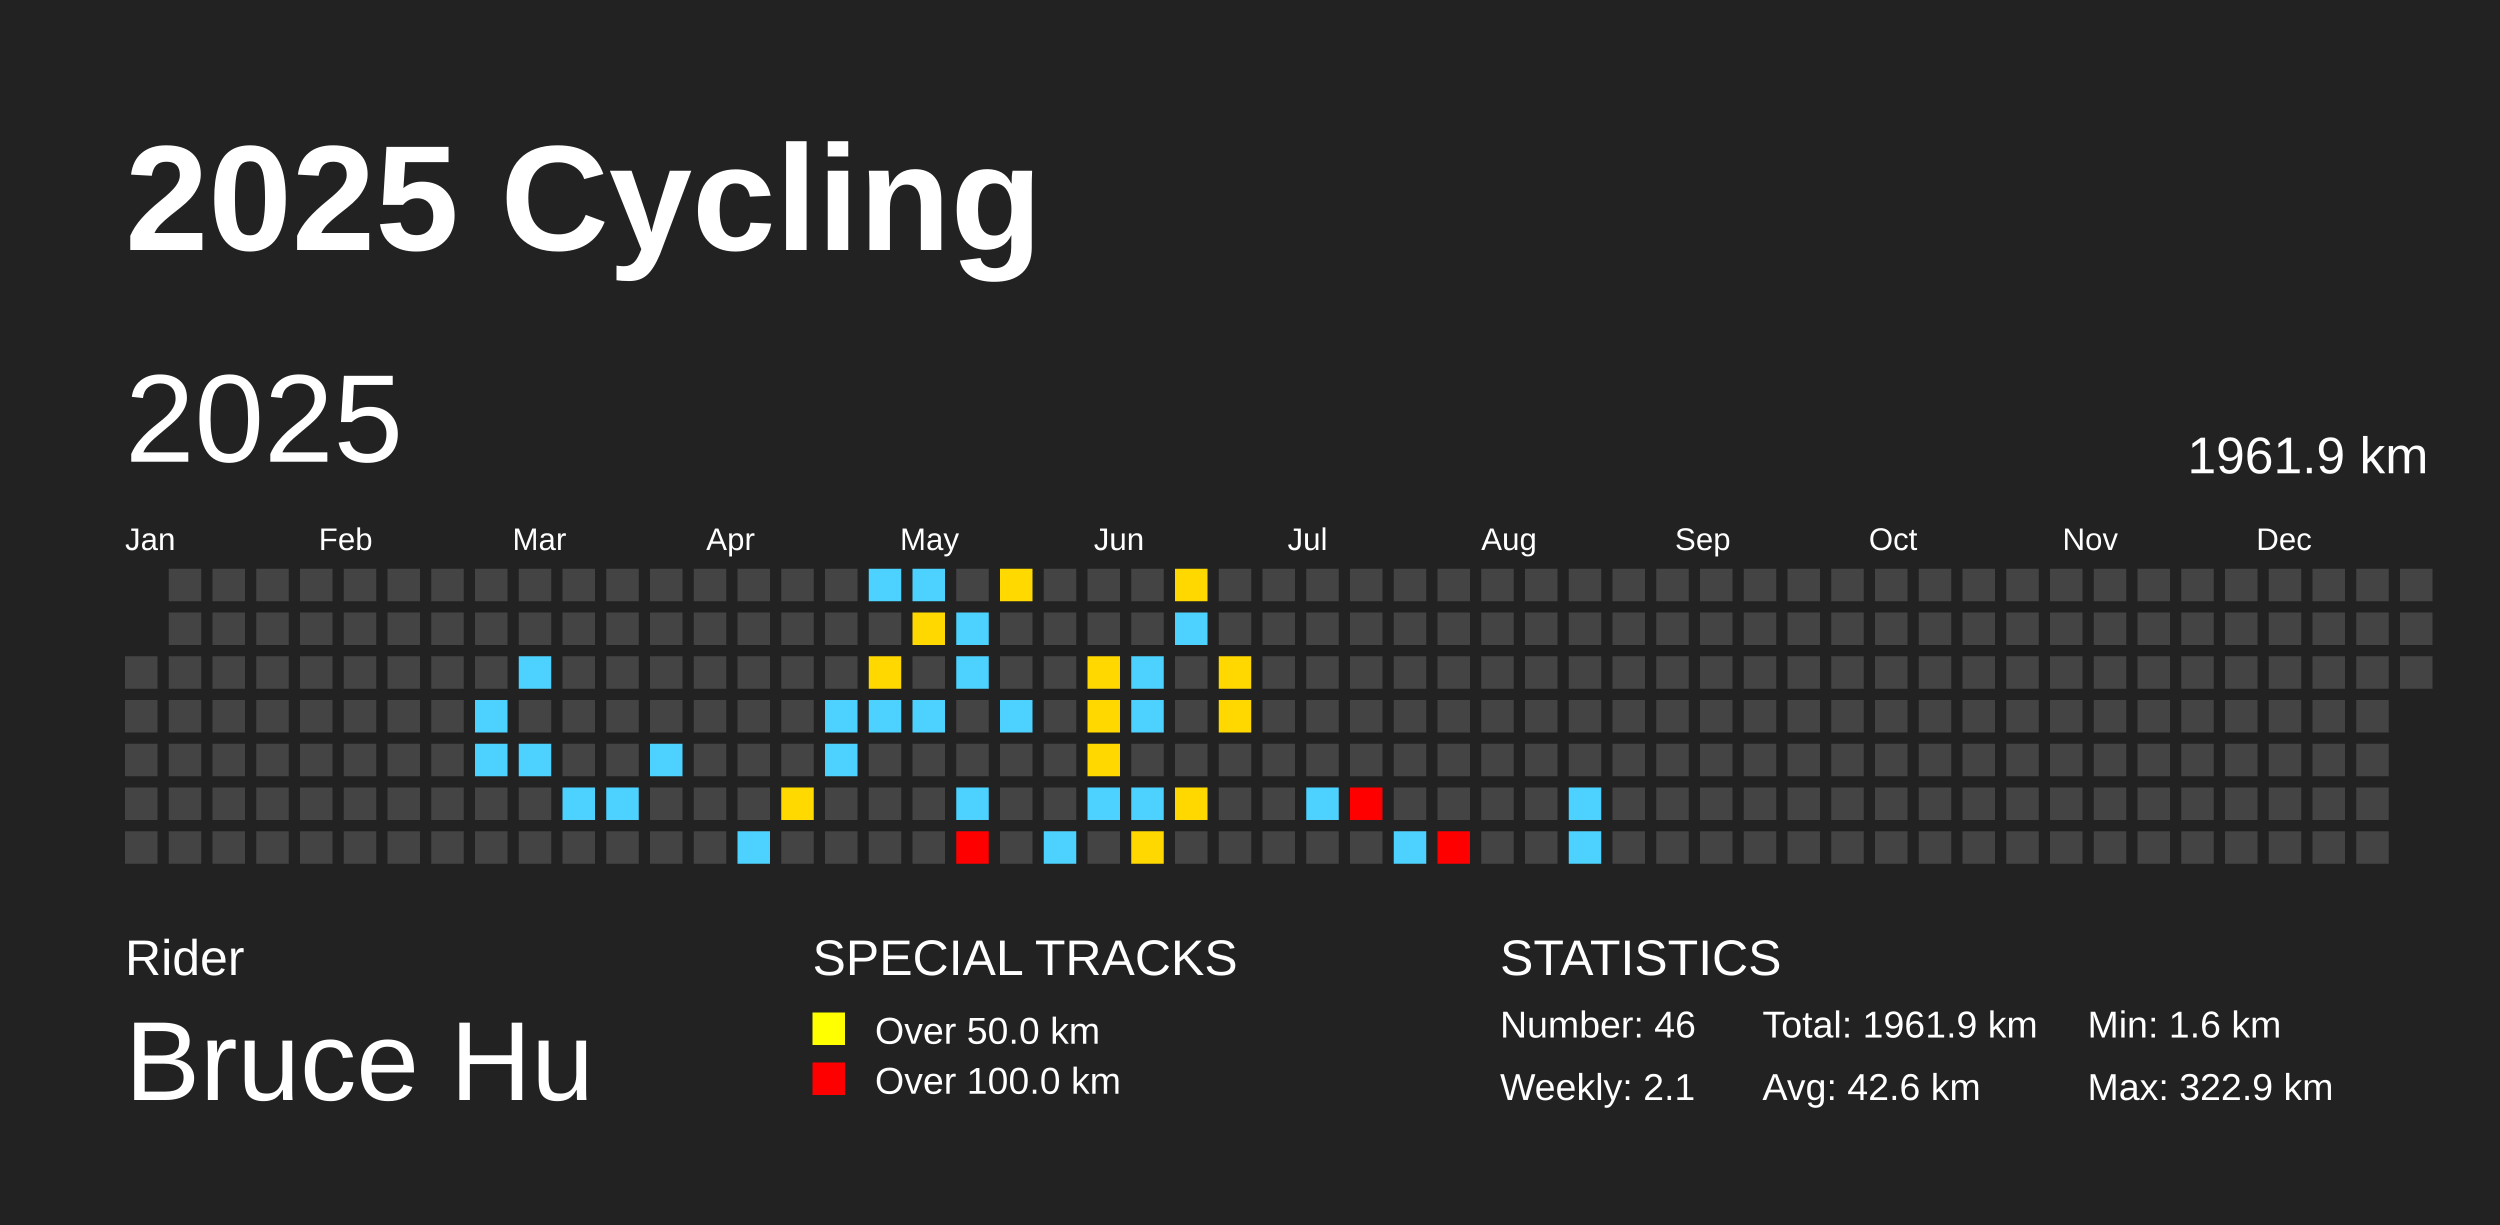
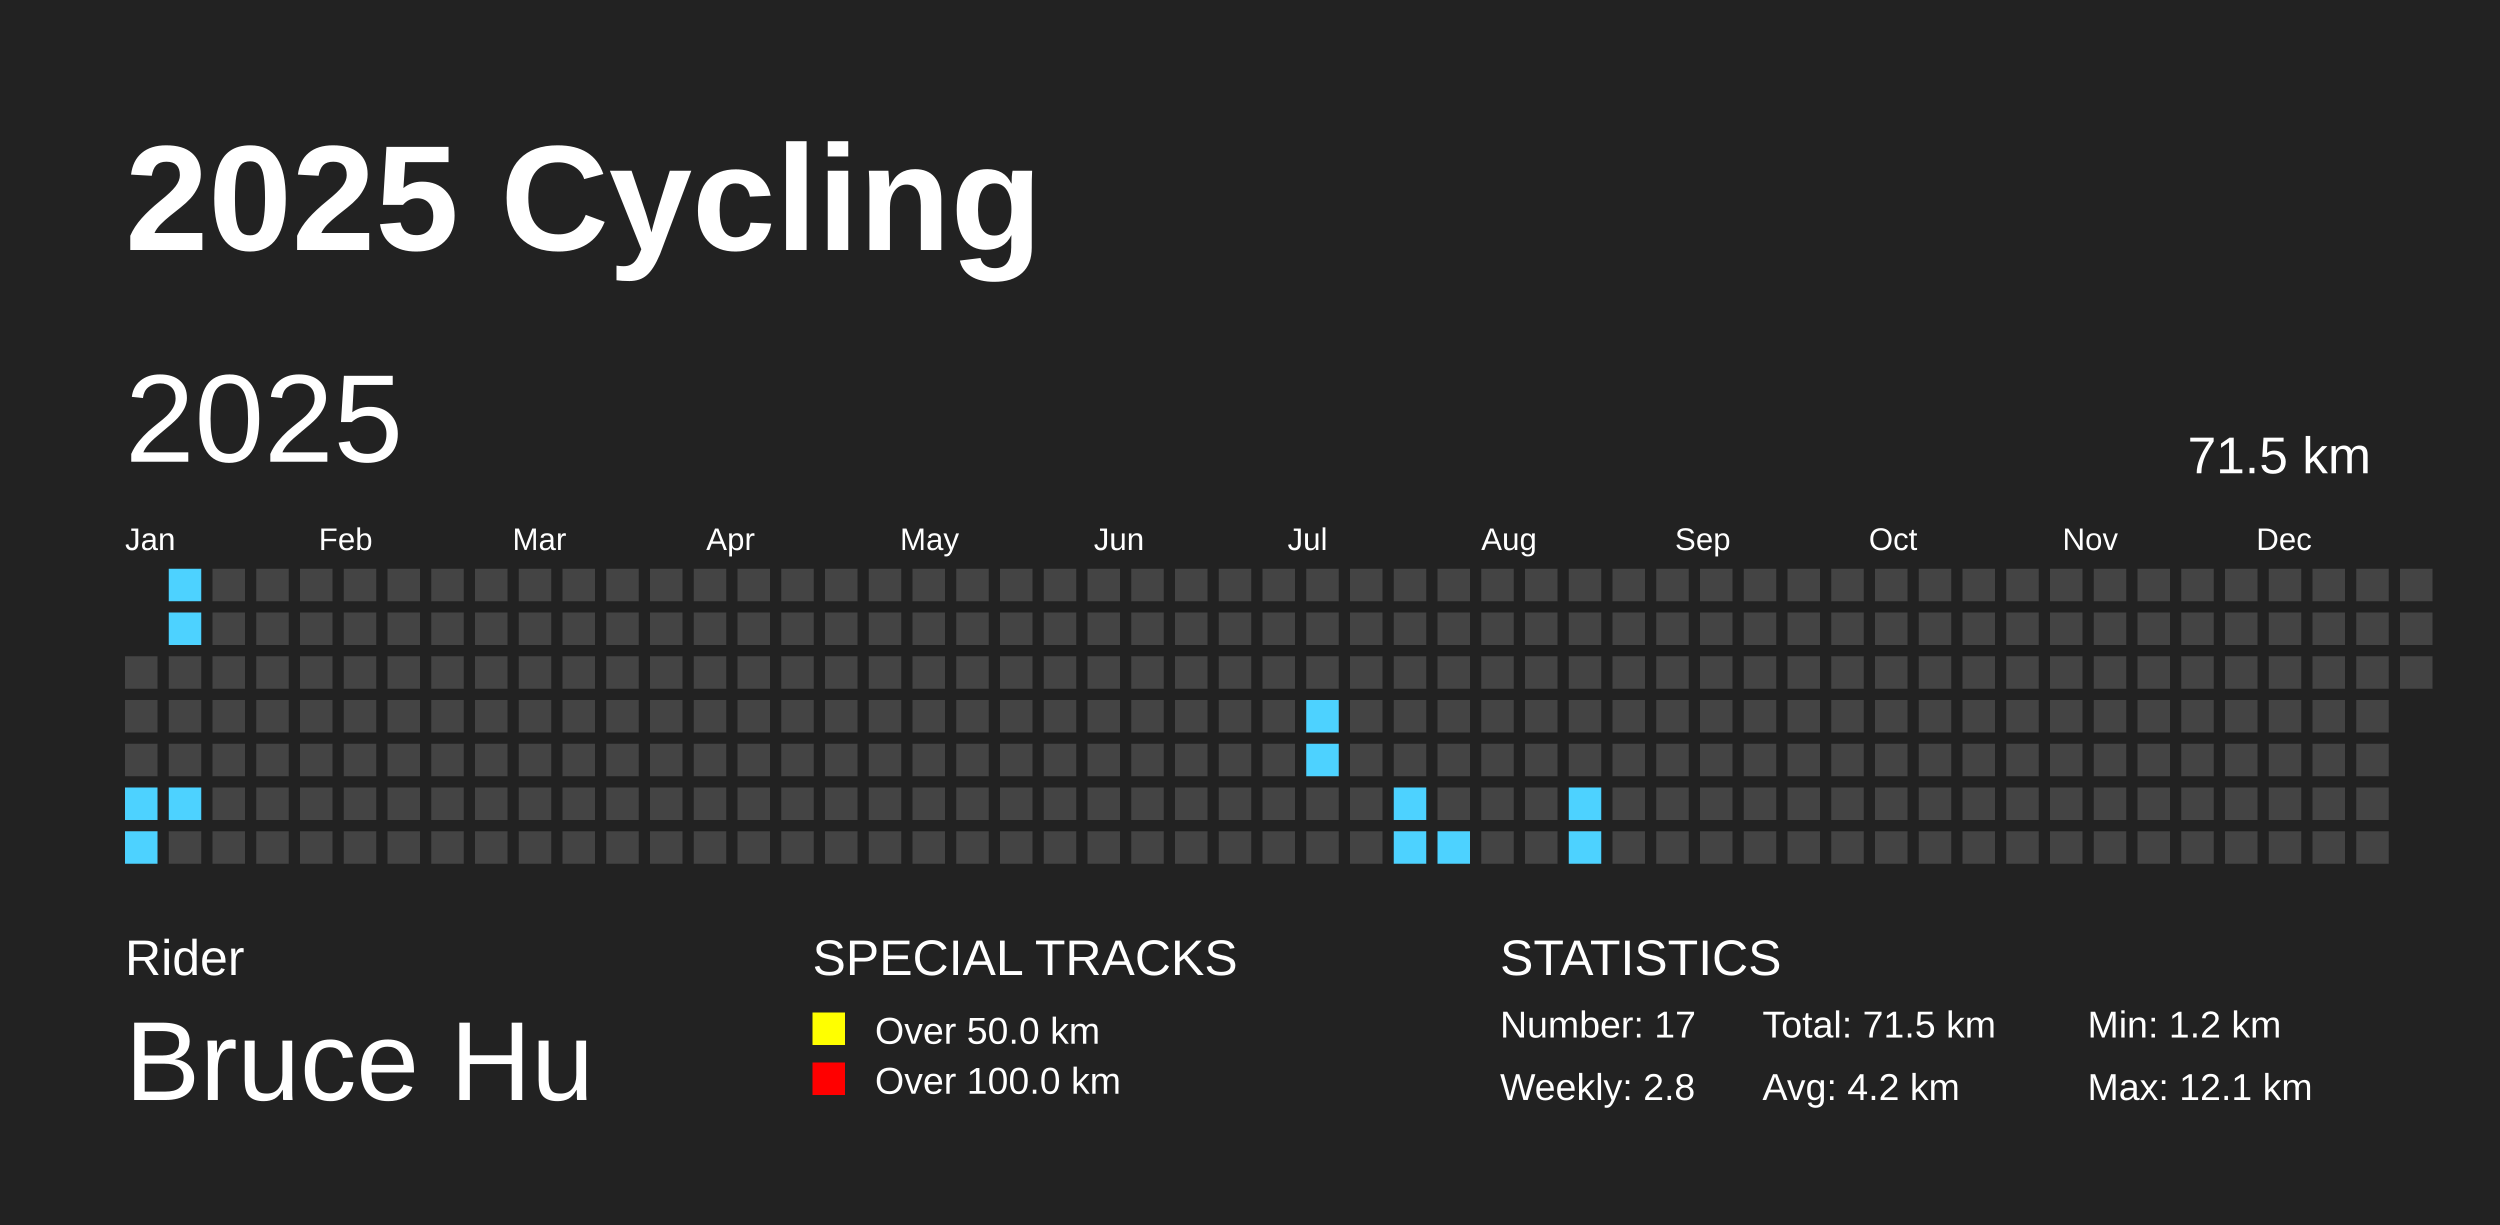
<svg xmlns="http://www.w3.org/2000/svg" baseProfile="full" height="98mm" version="1.1" viewBox="0,0,200,98" width="200mm">
  <defs />
  <rect fill="#222222" height="98" width="200" x="0" y="0" />
  <text fill="#FFFFFF" style="font-size:12px; font-family:Arial; font-weight:bold;" x="10" y="20">2025 Cycling</text>
  <text fill="#FFFFFF" style="font-size:4px; font-family:Arial" x="10" y="78">Rider</text>
  <text fill="#FFFFFF" style="font-size:9px; font-family:Arial" x="10" y="88">Bruce Hu</text>
  <text fill="#FFFFFF" style="font-size:4px; font-family:Arial" x="65" y="78">SPECIAL TRACKS</text>
  <rect fill="yellow" height="2.6" width="2.6" x="65" y="81" />
  <text fill="#FFFFFF" style="font-size:3px; font-family:Arial" x="70" y="83.5">Over 50.0 km</text>
  <rect fill="red" height="2.6" width="2.6" x="65" y="85" />
  <text fill="#FFFFFF" style="font-size:3px; font-family:Arial" x="70" y="87.5">Over 100.0 km</text>
  <text fill="#FFFFFF" style="font-size:4px; font-family:Arial" x="120" y="78">STATISTICS</text>
-   <text fill="#FFFFFF" style="font-size:3px; font-family:Arial" x="120" y="83">Number: 46</text>
-   <text fill="#FFFFFF" style="font-size:3px; font-family:Arial" x="120" y="88">Weekly: 2.1</text>
-   <text fill="#FFFFFF" style="font-size:3px; font-family:Arial" x="141" y="83">Total: 1961.9 km</text>
-   <text fill="#FFFFFF" style="font-size:3px; font-family:Arial" x="141" y="88">Avg: 42.6 km</text>
-   <text fill="#FFFFFF" style="font-size:3px; font-family:Arial" x="167" y="83">Min: 1.6 km</text>
-   <text fill="#FFFFFF" style="font-size:3px; font-family:Arial" x="167" y="88">Max: 322.9 km</text>
+   <text fill="#FFFFFF" style="font-size:3px; font-family:Arial" x="120" y="83">Number: 17</text>
+   <text fill="#FFFFFF" style="font-size:3px; font-family:Arial" x="120" y="88">Weekly: 2.8</text>
+   <text fill="#FFFFFF" style="font-size:3px; font-family:Arial" x="141" y="83">Total: 71.5 km</text>
+   <text fill="#FFFFFF" style="font-size:3px; font-family:Arial" x="141" y="88">Avg: 4.2 km</text>
+   <text fill="#FFFFFF" style="font-size:3px; font-family:Arial" x="167" y="83">Min: 1.2 km</text>
+   <text fill="#FFFFFF" style="font-size:3px; font-family:Arial" x="167" y="88">Max: 12.1 km</text>
  <text dominant-baseline="hanging" fill="#FFFFFF" style="font-size:10.0px; font-family:Arial;" x="10" y="30">2025</text>
-   <text dominant-baseline="hanging" fill="#FFFFFF" style="font-size:4.125px; font-family:Arial;" x="175" y="35">1961.9 km</text>
+   <text dominant-baseline="hanging" fill="#FFFFFF" style="font-size:4.125px; font-family:Arial;" x="175" y="35">71.5 km</text>
  <text fill="#FFFFFF" style="font-size:2.5px; font-family:Arial" x="10.0" y="44">Jan</text>
  <text fill="#FFFFFF" style="font-size:2.5px; font-family:Arial" x="25.5" y="44">Feb</text>
  <text fill="#FFFFFF" style="font-size:2.5px; font-family:Arial" x="41.0" y="44">Mar</text>
  <text fill="#FFFFFF" style="font-size:2.5px; font-family:Arial" x="56.5" y="44">Apr</text>
  <text fill="#FFFFFF" style="font-size:2.5px; font-family:Arial" x="72.0" y="44">May</text>
  <text fill="#FFFFFF" style="font-size:2.5px; font-family:Arial" x="87.5" y="44">Jun</text>
  <text fill="#FFFFFF" style="font-size:2.5px; font-family:Arial" x="103.0" y="44">Jul</text>
  <text fill="#FFFFFF" style="font-size:2.5px; font-family:Arial" x="118.5" y="44">Aug</text>
  <text fill="#FFFFFF" style="font-size:2.5px; font-family:Arial" x="134.0" y="44">Sep</text>
  <text fill="#FFFFFF" style="font-size:2.5px; font-family:Arial" x="149.5" y="44">Oct</text>
  <text fill="#FFFFFF" style="font-size:2.5px; font-family:Arial" x="165.0" y="44">Nov</text>
  <text fill="#FFFFFF" style="font-size:2.5px; font-family:Arial" x="180.5" y="44">Dec</text>
  <rect fill="#444444" height="2.6" width="2.6" x="10.0" y="52.5" />
  <rect fill="#444444" height="2.6" width="2.6" x="10.0" y="56.0" />
  <rect fill="#444444" height="2.6" width="2.6" x="10.0" y="59.5" />
-   <rect fill="#444444" height="2.6" width="2.6" x="10.0" y="63.0" />
-   <rect fill="#444444" height="2.6" width="2.6" x="10.0" y="66.5" />
-   <rect fill="#444444" height="2.6" width="2.6" x="13.5" y="45.5" />
-   <rect fill="#444444" height="2.6" width="2.6" x="13.5" y="49.0" />
+   <rect fill="#4DD2FF" height="2.6" width="2.6" x="10.0" y="63.0" />
+   <rect fill="#4DD2FF" height="2.6" width="2.6" x="10.0" y="66.5" />
+   <rect fill="#4DD2FF" height="2.6" width="2.6" x="13.5" y="45.5" />
+   <rect fill="#4DD2FF" height="2.6" width="2.6" x="13.5" y="49.0" />
  <rect fill="#444444" height="2.6" width="2.6" x="13.5" y="52.5" />
  <rect fill="#444444" height="2.6" width="2.6" x="13.5" y="56.0" />
  <rect fill="#444444" height="2.6" width="2.6" x="13.5" y="59.5" />
-   <rect fill="#444444" height="2.6" width="2.6" x="13.5" y="63.0" />
+   <rect fill="#4DD2FF" height="2.6" width="2.6" x="13.5" y="63.0" />
  <rect fill="#444444" height="2.6" width="2.6" x="13.5" y="66.5" />
  <rect fill="#444444" height="2.6" width="2.6" x="17.0" y="45.5" />
  <rect fill="#444444" height="2.6" width="2.6" x="17.0" y="49.0" />
  <rect fill="#444444" height="2.6" width="2.6" x="17.0" y="52.5" />
  <rect fill="#444444" height="2.6" width="2.6" x="17.0" y="56.0" />
  <rect fill="#444444" height="2.6" width="2.6" x="17.0" y="59.5" />
  <rect fill="#444444" height="2.6" width="2.6" x="17.0" y="63.0" />
  <rect fill="#444444" height="2.6" width="2.6" x="17.0" y="66.5" />
  <rect fill="#444444" height="2.6" width="2.6" x="20.5" y="45.5" />
  <rect fill="#444444" height="2.6" width="2.6" x="20.5" y="49.0" />
  <rect fill="#444444" height="2.6" width="2.6" x="20.5" y="52.5" />
  <rect fill="#444444" height="2.6" width="2.6" x="20.5" y="56.0" />
  <rect fill="#444444" height="2.6" width="2.6" x="20.5" y="59.5" />
  <rect fill="#444444" height="2.6" width="2.6" x="20.5" y="63.0" />
  <rect fill="#444444" height="2.6" width="2.6" x="20.5" y="66.5" />
  <rect fill="#444444" height="2.6" width="2.6" x="24.0" y="45.5" />
  <rect fill="#444444" height="2.6" width="2.6" x="24.0" y="49.0" />
  <rect fill="#444444" height="2.6" width="2.6" x="24.0" y="52.5" />
  <rect fill="#444444" height="2.6" width="2.6" x="24.0" y="56.0" />
  <rect fill="#444444" height="2.6" width="2.6" x="24.0" y="59.5" />
  <rect fill="#444444" height="2.6" width="2.6" x="24.0" y="63.0" />
  <rect fill="#444444" height="2.6" width="2.6" x="24.0" y="66.5" />
  <rect fill="#444444" height="2.6" width="2.6" x="27.5" y="45.5" />
  <rect fill="#444444" height="2.6" width="2.6" x="27.5" y="49.0" />
  <rect fill="#444444" height="2.6" width="2.6" x="27.5" y="52.5" />
  <rect fill="#444444" height="2.6" width="2.6" x="27.5" y="56.0" />
  <rect fill="#444444" height="2.6" width="2.6" x="27.5" y="59.5" />
  <rect fill="#444444" height="2.6" width="2.6" x="27.5" y="63.0" />
  <rect fill="#444444" height="2.6" width="2.6" x="27.5" y="66.5" />
  <rect fill="#444444" height="2.6" width="2.6" x="31.0" y="45.5" />
  <rect fill="#444444" height="2.6" width="2.6" x="31.0" y="49.0" />
  <rect fill="#444444" height="2.6" width="2.6" x="31.0" y="52.5" />
  <rect fill="#444444" height="2.6" width="2.6" x="31.0" y="56.0" />
  <rect fill="#444444" height="2.6" width="2.6" x="31.0" y="59.5" />
  <rect fill="#444444" height="2.6" width="2.6" x="31.0" y="63.0" />
  <rect fill="#444444" height="2.6" width="2.6" x="31.0" y="66.5" />
  <rect fill="#444444" height="2.6" width="2.6" x="34.5" y="45.5" />
  <rect fill="#444444" height="2.6" width="2.6" x="34.5" y="49.0" />
  <rect fill="#444444" height="2.6" width="2.6" x="34.5" y="52.5" />
  <rect fill="#444444" height="2.6" width="2.6" x="34.5" y="56.0" />
  <rect fill="#444444" height="2.6" width="2.6" x="34.5" y="59.5" />
  <rect fill="#444444" height="2.6" width="2.6" x="34.5" y="63.0" />
  <rect fill="#444444" height="2.6" width="2.6" x="34.5" y="66.5" />
  <rect fill="#444444" height="2.6" width="2.6" x="38.0" y="45.5" />
  <rect fill="#444444" height="2.6" width="2.6" x="38.0" y="49.0" />
  <rect fill="#444444" height="2.6" width="2.6" x="38.0" y="52.5" />
-   <rect fill="#4dd2ff" height="2.6" width="2.6" x="38.0" y="56.0" />
-   <rect fill="#4dd2ff" height="2.6" width="2.6" x="38.0" y="59.5" />
+   <rect fill="#444444" height="2.6" width="2.6" x="38.0" y="56.0" />
+   <rect fill="#444444" height="2.6" width="2.6" x="38.0" y="59.5" />
  <rect fill="#444444" height="2.6" width="2.6" x="38.0" y="63.0" />
  <rect fill="#444444" height="2.6" width="2.6" x="38.0" y="66.5" />
  <rect fill="#444444" height="2.6" width="2.6" x="41.5" y="45.5" />
  <rect fill="#444444" height="2.6" width="2.6" x="41.5" y="49.0" />
-   <rect fill="#4dd2ff" height="2.6" width="2.6" x="41.5" y="52.5" />
+   <rect fill="#444444" height="2.6" width="2.6" x="41.5" y="52.5" />
  <rect fill="#444444" height="2.6" width="2.6" x="41.5" y="56.0" />
-   <rect fill="#4dd2ff" height="2.6" width="2.6" x="41.5" y="59.5" />
+   <rect fill="#444444" height="2.6" width="2.6" x="41.5" y="59.5" />
  <rect fill="#444444" height="2.6" width="2.6" x="41.5" y="63.0" />
  <rect fill="#444444" height="2.6" width="2.6" x="41.5" y="66.5" />
  <rect fill="#444444" height="2.6" width="2.6" x="45.0" y="45.5" />
  <rect fill="#444444" height="2.6" width="2.6" x="45.0" y="49.0" />
  <rect fill="#444444" height="2.6" width="2.6" x="45.0" y="52.5" />
  <rect fill="#444444" height="2.6" width="2.6" x="45.0" y="56.0" />
  <rect fill="#444444" height="2.6" width="2.6" x="45.0" y="59.5" />
-   <rect fill="#4dd2ff" height="2.6" width="2.6" x="45.0" y="63.0" />
+   <rect fill="#444444" height="2.6" width="2.6" x="45.0" y="63.0" />
  <rect fill="#444444" height="2.6" width="2.6" x="45.0" y="66.5" />
  <rect fill="#444444" height="2.6" width="2.6" x="48.5" y="45.5" />
  <rect fill="#444444" height="2.6" width="2.6" x="48.5" y="49.0" />
  <rect fill="#444444" height="2.6" width="2.6" x="48.5" y="52.5" />
  <rect fill="#444444" height="2.6" width="2.6" x="48.5" y="56.0" />
  <rect fill="#444444" height="2.6" width="2.6" x="48.5" y="59.5" />
-   <rect fill="#4dd2ff" height="2.6" width="2.6" x="48.5" y="63.0" />
+   <rect fill="#444444" height="2.6" width="2.6" x="48.5" y="63.0" />
  <rect fill="#444444" height="2.6" width="2.6" x="48.5" y="66.5" />
  <rect fill="#444444" height="2.6" width="2.6" x="52.0" y="45.5" />
  <rect fill="#444444" height="2.6" width="2.6" x="52.0" y="49.0" />
  <rect fill="#444444" height="2.6" width="2.6" x="52.0" y="52.5" />
  <rect fill="#444444" height="2.6" width="2.6" x="52.0" y="56.0" />
-   <rect fill="#4dd2ff" height="2.6" width="2.6" x="52.0" y="59.5" />
+   <rect fill="#444444" height="2.6" width="2.6" x="52.0" y="59.5" />
  <rect fill="#444444" height="2.6" width="2.6" x="52.0" y="63.0" />
  <rect fill="#444444" height="2.6" width="2.6" x="52.0" y="66.5" />
  <rect fill="#444444" height="2.6" width="2.6" x="55.5" y="45.5" />
  <rect fill="#444444" height="2.6" width="2.6" x="55.5" y="49.0" />
  <rect fill="#444444" height="2.6" width="2.6" x="55.5" y="52.5" />
  <rect fill="#444444" height="2.6" width="2.6" x="55.5" y="56.0" />
  <rect fill="#444444" height="2.6" width="2.6" x="55.5" y="59.5" />
  <rect fill="#444444" height="2.6" width="2.6" x="55.5" y="63.0" />
  <rect fill="#444444" height="2.6" width="2.6" x="55.5" y="66.5" />
  <rect fill="#444444" height="2.6" width="2.6" x="59.0" y="45.5" />
  <rect fill="#444444" height="2.6" width="2.6" x="59.0" y="49.0" />
  <rect fill="#444444" height="2.6" width="2.6" x="59.0" y="52.5" />
  <rect fill="#444444" height="2.6" width="2.6" x="59.0" y="56.0" />
  <rect fill="#444444" height="2.6" width="2.6" x="59.0" y="59.5" />
  <rect fill="#444444" height="2.6" width="2.6" x="59.0" y="63.0" />
-   <rect fill="#4dd2ff" height="2.6" width="2.6" x="59.0" y="66.5" />
+   <rect fill="#444444" height="2.6" width="2.6" x="59.0" y="66.5" />
  <rect fill="#444444" height="2.6" width="2.6" x="62.5" y="45.5" />
  <rect fill="#444444" height="2.6" width="2.6" x="62.5" y="49.0" />
  <rect fill="#444444" height="2.6" width="2.6" x="62.5" y="52.5" />
  <rect fill="#444444" height="2.6" width="2.6" x="62.5" y="56.0" />
  <rect fill="#444444" height="2.6" width="2.6" x="62.5" y="59.5" />
-   <rect fill="#ffd900" height="2.6" width="2.6" x="62.5" y="63.0" />
+   <rect fill="#444444" height="2.6" width="2.6" x="62.5" y="63.0" />
  <rect fill="#444444" height="2.6" width="2.6" x="62.5" y="66.5" />
  <rect fill="#444444" height="2.6" width="2.6" x="66.0" y="45.5" />
  <rect fill="#444444" height="2.6" width="2.6" x="66.0" y="49.0" />
  <rect fill="#444444" height="2.6" width="2.6" x="66.0" y="52.5" />
-   <rect fill="#4dd2ff" height="2.6" width="2.6" x="66.0" y="56.0" />
-   <rect fill="#4dd2ff" height="2.6" width="2.6" x="66.0" y="59.5" />
+   <rect fill="#444444" height="2.6" width="2.6" x="66.0" y="56.0" />
+   <rect fill="#444444" height="2.6" width="2.6" x="66.0" y="59.5" />
  <rect fill="#444444" height="2.6" width="2.6" x="66.0" y="63.0" />
  <rect fill="#444444" height="2.6" width="2.6" x="66.0" y="66.5" />
-   <rect fill="#4dd2ff" height="2.6" width="2.6" x="69.5" y="45.5" />
+   <rect fill="#444444" height="2.6" width="2.6" x="69.5" y="45.5" />
  <rect fill="#444444" height="2.6" width="2.6" x="69.5" y="49.0" />
-   <rect fill="#ffd800" height="2.6" width="2.6" x="69.5" y="52.5" />
-   <rect fill="#4dd2ff" height="2.6" width="2.6" x="69.5" y="56.0" />
+   <rect fill="#444444" height="2.6" width="2.6" x="69.5" y="52.5" />
+   <rect fill="#444444" height="2.6" width="2.6" x="69.5" y="56.0" />
  <rect fill="#444444" height="2.6" width="2.6" x="69.5" y="59.5" />
  <rect fill="#444444" height="2.6" width="2.6" x="69.5" y="63.0" />
  <rect fill="#444444" height="2.6" width="2.6" x="69.5" y="66.5" />
-   <rect fill="#4dd2ff" height="2.6" width="2.6" x="73.0" y="45.5" />
-   <rect fill="#ffd800" height="2.6" width="2.6" x="73.0" y="49.0" />
+   <rect fill="#444444" height="2.6" width="2.6" x="73.0" y="45.5" />
+   <rect fill="#444444" height="2.6" width="2.6" x="73.0" y="49.0" />
  <rect fill="#444444" height="2.6" width="2.6" x="73.0" y="52.5" />
-   <rect fill="#4dd2ff" height="2.6" width="2.6" x="73.0" y="56.0" />
+   <rect fill="#444444" height="2.6" width="2.6" x="73.0" y="56.0" />
  <rect fill="#444444" height="2.6" width="2.6" x="73.0" y="59.5" />
  <rect fill="#444444" height="2.6" width="2.6" x="73.0" y="63.0" />
  <rect fill="#444444" height="2.6" width="2.6" x="73.0" y="66.5" />
  <rect fill="#444444" height="2.6" width="2.6" x="76.5" y="45.5" />
-   <rect fill="#4dd2ff" height="2.6" width="2.6" x="76.5" y="49.0" />
-   <rect fill="#4dd2ff" height="2.6" width="2.6" x="76.5" y="52.5" />
+   <rect fill="#444444" height="2.6" width="2.6" x="76.5" y="49.0" />
+   <rect fill="#444444" height="2.6" width="2.6" x="76.5" y="52.5" />
  <rect fill="#444444" height="2.6" width="2.6" x="76.5" y="56.0" />
  <rect fill="#444444" height="2.6" width="2.6" x="76.5" y="59.5" />
-   <rect fill="#4dd2ff" height="2.6" width="2.6" x="76.5" y="63.0" />
-   <rect fill="red" height="2.6" width="2.6" x="76.5" y="66.5" />
-   <rect fill="#ffd900" height="2.6" width="2.6" x="80.0" y="45.5" />
+   <rect fill="#444444" height="2.6" width="2.6" x="76.5" y="63.0" />
+   <rect fill="#444444" height="2.6" width="2.6" x="76.5" y="66.5" />
+   <rect fill="#444444" height="2.6" width="2.6" x="80.0" y="45.5" />
  <rect fill="#444444" height="2.6" width="2.6" x="80.0" y="49.0" />
  <rect fill="#444444" height="2.6" width="2.6" x="80.0" y="52.5" />
-   <rect fill="#4dd2ff" height="2.6" width="2.6" x="80.0" y="56.0" />
+   <rect fill="#444444" height="2.6" width="2.6" x="80.0" y="56.0" />
  <rect fill="#444444" height="2.6" width="2.6" x="80.0" y="59.5" />
  <rect fill="#444444" height="2.6" width="2.6" x="80.0" y="63.0" />
  <rect fill="#444444" height="2.6" width="2.6" x="80.0" y="66.5" />
  <rect fill="#444444" height="2.6" width="2.6" x="83.5" y="45.5" />
  <rect fill="#444444" height="2.6" width="2.6" x="83.5" y="49.0" />
  <rect fill="#444444" height="2.6" width="2.6" x="83.5" y="52.5" />
  <rect fill="#444444" height="2.6" width="2.6" x="83.5" y="56.0" />
  <rect fill="#444444" height="2.6" width="2.6" x="83.5" y="59.5" />
  <rect fill="#444444" height="2.6" width="2.6" x="83.5" y="63.0" />
-   <rect fill="#4dd2ff" height="2.6" width="2.6" x="83.5" y="66.5" />
+   <rect fill="#444444" height="2.6" width="2.6" x="83.5" y="66.5" />
  <rect fill="#444444" height="2.6" width="2.6" x="87.0" y="45.5" />
  <rect fill="#444444" height="2.6" width="2.6" x="87.0" y="49.0" />
-   <rect fill="#ffd800" height="2.6" width="2.6" x="87.0" y="52.5" />
-   <rect fill="#ffd800" height="2.6" width="2.6" x="87.0" y="56.0" />
-   <rect fill="#ffd800" height="2.6" width="2.6" x="87.0" y="59.5" />
-   <rect fill="#4dd2ff" height="2.6" width="2.6" x="87.0" y="63.0" />
+   <rect fill="#444444" height="2.6" width="2.6" x="87.0" y="52.5" />
+   <rect fill="#444444" height="2.6" width="2.6" x="87.0" y="56.0" />
+   <rect fill="#444444" height="2.6" width="2.6" x="87.0" y="59.5" />
+   <rect fill="#444444" height="2.6" width="2.6" x="87.0" y="63.0" />
  <rect fill="#444444" height="2.6" width="2.6" x="87.0" y="66.5" />
  <rect fill="#444444" height="2.6" width="2.6" x="90.5" y="45.5" />
  <rect fill="#444444" height="2.6" width="2.6" x="90.5" y="49.0" />
-   <rect fill="#4dd2ff" height="2.6" width="2.6" x="90.5" y="52.5" />
-   <rect fill="#4dd2ff" height="2.6" width="2.6" x="90.5" y="56.0" />
+   <rect fill="#444444" height="2.6" width="2.6" x="90.5" y="52.5" />
+   <rect fill="#444444" height="2.6" width="2.6" x="90.5" y="56.0" />
  <rect fill="#444444" height="2.6" width="2.6" x="90.5" y="59.5" />
-   <rect fill="#4dd2ff" height="2.6" width="2.6" x="90.5" y="63.0" />
-   <rect fill="#ffd800" height="2.6" width="2.6" x="90.5" y="66.5" />
-   <rect fill="#ffd800" height="2.6" width="2.6" x="94.0" y="45.5" />
-   <rect fill="#4dd2ff" height="2.6" width="2.6" x="94.0" y="49.0" />
+   <rect fill="#444444" height="2.6" width="2.6" x="90.5" y="63.0" />
+   <rect fill="#444444" height="2.6" width="2.6" x="90.5" y="66.5" />
+   <rect fill="#444444" height="2.6" width="2.6" x="94.0" y="45.5" />
+   <rect fill="#444444" height="2.6" width="2.6" x="94.0" y="49.0" />
  <rect fill="#444444" height="2.6" width="2.6" x="94.0" y="52.5" />
  <rect fill="#444444" height="2.6" width="2.6" x="94.0" y="56.0" />
  <rect fill="#444444" height="2.6" width="2.6" x="94.0" y="59.5" />
-   <rect fill="#ffd800" height="2.6" width="2.6" x="94.0" y="63.0" />
+   <rect fill="#444444" height="2.6" width="2.6" x="94.0" y="63.0" />
  <rect fill="#444444" height="2.6" width="2.6" x="94.0" y="66.5" />
  <rect fill="#444444" height="2.6" width="2.6" x="97.5" y="45.5" />
  <rect fill="#444444" height="2.6" width="2.6" x="97.5" y="49.0" />
-   <rect fill="#ffd800" height="2.6" width="2.6" x="97.5" y="52.5" />
-   <rect fill="#ffd800" height="2.6" width="2.6" x="97.5" y="56.0" />
+   <rect fill="#444444" height="2.6" width="2.6" x="97.5" y="52.5" />
+   <rect fill="#444444" height="2.6" width="2.6" x="97.5" y="56.0" />
  <rect fill="#444444" height="2.6" width="2.6" x="97.5" y="59.5" />
  <rect fill="#444444" height="2.6" width="2.6" x="97.5" y="63.0" />
  <rect fill="#444444" height="2.6" width="2.6" x="97.5" y="66.5" />
  <rect fill="#444444" height="2.6" width="2.6" x="101.0" y="45.5" />
  <rect fill="#444444" height="2.6" width="2.6" x="101.0" y="49.0" />
  <rect fill="#444444" height="2.6" width="2.6" x="101.0" y="52.5" />
  <rect fill="#444444" height="2.6" width="2.6" x="101.0" y="56.0" />
  <rect fill="#444444" height="2.6" width="2.6" x="101.0" y="59.5" />
  <rect fill="#444444" height="2.6" width="2.6" x="101.0" y="63.0" />
  <rect fill="#444444" height="2.6" width="2.6" x="101.0" y="66.5" />
  <rect fill="#444444" height="2.6" width="2.6" x="104.5" y="45.5" />
  <rect fill="#444444" height="2.6" width="2.6" x="104.5" y="49.0" />
  <rect fill="#444444" height="2.6" width="2.6" x="104.5" y="52.5" />
-   <rect fill="#444444" height="2.6" width="2.6" x="104.5" y="56.0" />
-   <rect fill="#444444" height="2.6" width="2.6" x="104.5" y="59.5" />
-   <rect fill="#4dd2ff" height="2.6" width="2.6" x="104.5" y="63.0" />
+   <rect fill="#4DD2FF" height="2.6" width="2.6" x="104.5" y="56.0" />
+   <rect fill="#4DD2FF" height="2.6" width="2.6" x="104.5" y="59.5" />
+   <rect fill="#444444" height="2.6" width="2.6" x="104.5" y="63.0" />
  <rect fill="#444444" height="2.6" width="2.6" x="104.5" y="66.5" />
  <rect fill="#444444" height="2.6" width="2.6" x="108.0" y="45.5" />
  <rect fill="#444444" height="2.6" width="2.6" x="108.0" y="49.0" />
  <rect fill="#444444" height="2.6" width="2.6" x="108.0" y="52.5" />
  <rect fill="#444444" height="2.6" width="2.6" x="108.0" y="56.0" />
  <rect fill="#444444" height="2.6" width="2.6" x="108.0" y="59.5" />
-   <rect fill="red" height="2.6" width="2.6" x="108.0" y="63.0" />
+   <rect fill="#444444" height="2.6" width="2.6" x="108.0" y="63.0" />
  <rect fill="#444444" height="2.6" width="2.6" x="108.0" y="66.5" />
  <rect fill="#444444" height="2.6" width="2.6" x="111.5" y="45.5" />
  <rect fill="#444444" height="2.6" width="2.6" x="111.5" y="49.0" />
  <rect fill="#444444" height="2.6" width="2.6" x="111.5" y="52.5" />
  <rect fill="#444444" height="2.6" width="2.6" x="111.5" y="56.0" />
  <rect fill="#444444" height="2.6" width="2.6" x="111.5" y="59.5" />
-   <rect fill="#444444" height="2.6" width="2.6" x="111.5" y="63.0" />
-   <rect fill="#4dd2ff" height="2.6" width="2.6" x="111.5" y="66.5" />
+   <rect fill="#4DD2FF" height="2.6" width="2.6" x="111.5" y="63.0" />
+   <rect fill="#4DD2FF" height="2.6" width="2.6" x="111.5" y="66.5" />
  <rect fill="#444444" height="2.6" width="2.6" x="115.0" y="45.5" />
  <rect fill="#444444" height="2.6" width="2.6" x="115.0" y="49.0" />
  <rect fill="#444444" height="2.6" width="2.6" x="115.0" y="52.5" />
  <rect fill="#444444" height="2.6" width="2.6" x="115.0" y="56.0" />
  <rect fill="#444444" height="2.6" width="2.6" x="115.0" y="59.5" />
  <rect fill="#444444" height="2.6" width="2.6" x="115.0" y="63.0" />
-   <rect fill="red" height="2.6" width="2.6" x="115.0" y="66.5" />
+   <rect fill="#4DD2FF" height="2.6" width="2.6" x="115.0" y="66.5" />
  <rect fill="#444444" height="2.6" width="2.6" x="118.5" y="45.5" />
  <rect fill="#444444" height="2.6" width="2.6" x="118.5" y="49.0" />
  <rect fill="#444444" height="2.6" width="2.6" x="118.5" y="52.5" />
  <rect fill="#444444" height="2.6" width="2.6" x="118.5" y="56.0" />
  <rect fill="#444444" height="2.6" width="2.6" x="118.5" y="59.5" />
  <rect fill="#444444" height="2.6" width="2.6" x="118.5" y="63.0" />
  <rect fill="#444444" height="2.6" width="2.6" x="118.5" y="66.5" />
  <rect fill="#444444" height="2.6" width="2.6" x="122.0" y="45.5" />
  <rect fill="#444444" height="2.6" width="2.6" x="122.0" y="49.0" />
  <rect fill="#444444" height="2.6" width="2.6" x="122.0" y="52.5" />
  <rect fill="#444444" height="2.6" width="2.6" x="122.0" y="56.0" />
  <rect fill="#444444" height="2.6" width="2.6" x="122.0" y="59.5" />
  <rect fill="#444444" height="2.6" width="2.6" x="122.0" y="63.0" />
  <rect fill="#444444" height="2.6" width="2.6" x="122.0" y="66.5" />
  <rect fill="#444444" height="2.6" width="2.6" x="125.5" y="45.5" />
  <rect fill="#444444" height="2.6" width="2.6" x="125.5" y="49.0" />
  <rect fill="#444444" height="2.6" width="2.6" x="125.5" y="52.5" />
  <rect fill="#444444" height="2.6" width="2.6" x="125.5" y="56.0" />
  <rect fill="#444444" height="2.6" width="2.6" x="125.5" y="59.5" />
-   <rect fill="#4dd2ff" height="2.6" width="2.6" x="125.5" y="63.0" />
-   <rect fill="#4dd2ff" height="2.6" width="2.6" x="125.5" y="66.5" />
+   <rect fill="#4DD2FF" height="2.6" width="2.6" x="125.5" y="63.0" />
+   <rect fill="#4DD2FF" height="2.6" width="2.6" x="125.5" y="66.5" />
  <rect fill="#444444" height="2.6" width="2.6" x="129.0" y="45.5" />
  <rect fill="#444444" height="2.6" width="2.6" x="129.0" y="49.0" />
  <rect fill="#444444" height="2.6" width="2.6" x="129.0" y="52.5" />
  <rect fill="#444444" height="2.6" width="2.6" x="129.0" y="56.0" />
  <rect fill="#444444" height="2.6" width="2.6" x="129.0" y="59.5" />
  <rect fill="#444444" height="2.6" width="2.6" x="129.0" y="63.0" />
  <rect fill="#444444" height="2.6" width="2.6" x="129.0" y="66.5" />
  <rect fill="#444444" height="2.6" width="2.6" x="132.5" y="45.5" />
  <rect fill="#444444" height="2.6" width="2.6" x="132.5" y="49.0" />
  <rect fill="#444444" height="2.6" width="2.6" x="132.5" y="52.5" />
  <rect fill="#444444" height="2.6" width="2.6" x="132.5" y="56.0" />
  <rect fill="#444444" height="2.6" width="2.6" x="132.5" y="59.5" />
  <rect fill="#444444" height="2.6" width="2.6" x="132.5" y="63.0" />
  <rect fill="#444444" height="2.6" width="2.6" x="132.5" y="66.5" />
  <rect fill="#444444" height="2.6" width="2.6" x="136.0" y="45.5" />
  <rect fill="#444444" height="2.6" width="2.6" x="136.0" y="49.0" />
  <rect fill="#444444" height="2.6" width="2.6" x="136.0" y="52.5" />
  <rect fill="#444444" height="2.6" width="2.6" x="136.0" y="56.0" />
  <rect fill="#444444" height="2.6" width="2.6" x="136.0" y="59.5" />
  <rect fill="#444444" height="2.6" width="2.6" x="136.0" y="63.0" />
  <rect fill="#444444" height="2.6" width="2.6" x="136.0" y="66.5" />
  <rect fill="#444444" height="2.6" width="2.6" x="139.5" y="45.5" />
  <rect fill="#444444" height="2.6" width="2.6" x="139.5" y="49.0" />
  <rect fill="#444444" height="2.6" width="2.6" x="139.5" y="52.5" />
  <rect fill="#444444" height="2.6" width="2.6" x="139.5" y="56.0" />
  <rect fill="#444444" height="2.6" width="2.6" x="139.5" y="59.5" />
  <rect fill="#444444" height="2.6" width="2.6" x="139.5" y="63.0" />
  <rect fill="#444444" height="2.6" width="2.6" x="139.5" y="66.5" />
  <rect fill="#444444" height="2.6" width="2.6" x="143.0" y="45.5" />
  <rect fill="#444444" height="2.6" width="2.6" x="143.0" y="49.0" />
  <rect fill="#444444" height="2.6" width="2.6" x="143.0" y="52.5" />
  <rect fill="#444444" height="2.6" width="2.6" x="143.0" y="56.0" />
  <rect fill="#444444" height="2.6" width="2.6" x="143.0" y="59.5" />
  <rect fill="#444444" height="2.6" width="2.6" x="143.0" y="63.0" />
  <rect fill="#444444" height="2.6" width="2.6" x="143.0" y="66.5" />
  <rect fill="#444444" height="2.6" width="2.6" x="146.5" y="45.5" />
  <rect fill="#444444" height="2.6" width="2.6" x="146.5" y="49.0" />
  <rect fill="#444444" height="2.6" width="2.6" x="146.5" y="52.5" />
  <rect fill="#444444" height="2.6" width="2.6" x="146.5" y="56.0" />
  <rect fill="#444444" height="2.6" width="2.6" x="146.5" y="59.5" />
  <rect fill="#444444" height="2.6" width="2.6" x="146.5" y="63.0" />
  <rect fill="#444444" height="2.6" width="2.6" x="146.5" y="66.5" />
  <rect fill="#444444" height="2.6" width="2.6" x="150.0" y="45.5" />
  <rect fill="#444444" height="2.6" width="2.6" x="150.0" y="49.0" />
  <rect fill="#444444" height="2.6" width="2.6" x="150.0" y="52.5" />
  <rect fill="#444444" height="2.6" width="2.6" x="150.0" y="56.0" />
  <rect fill="#444444" height="2.6" width="2.6" x="150.0" y="59.5" />
  <rect fill="#444444" height="2.6" width="2.6" x="150.0" y="63.0" />
  <rect fill="#444444" height="2.6" width="2.6" x="150.0" y="66.5" />
  <rect fill="#444444" height="2.6" width="2.6" x="153.5" y="45.5" />
  <rect fill="#444444" height="2.6" width="2.6" x="153.5" y="49.0" />
  <rect fill="#444444" height="2.6" width="2.6" x="153.5" y="52.5" />
  <rect fill="#444444" height="2.6" width="2.6" x="153.5" y="56.0" />
  <rect fill="#444444" height="2.6" width="2.6" x="153.5" y="59.5" />
  <rect fill="#444444" height="2.6" width="2.6" x="153.5" y="63.0" />
  <rect fill="#444444" height="2.6" width="2.6" x="153.5" y="66.5" />
  <rect fill="#444444" height="2.6" width="2.6" x="157.0" y="45.5" />
  <rect fill="#444444" height="2.6" width="2.6" x="157.0" y="49.0" />
  <rect fill="#444444" height="2.6" width="2.6" x="157.0" y="52.5" />
  <rect fill="#444444" height="2.6" width="2.6" x="157.0" y="56.0" />
  <rect fill="#444444" height="2.6" width="2.6" x="157.0" y="59.5" />
  <rect fill="#444444" height="2.6" width="2.6" x="157.0" y="63.0" />
  <rect fill="#444444" height="2.6" width="2.6" x="157.0" y="66.5" />
  <rect fill="#444444" height="2.6" width="2.6" x="160.5" y="45.5" />
  <rect fill="#444444" height="2.6" width="2.6" x="160.5" y="49.0" />
  <rect fill="#444444" height="2.6" width="2.6" x="160.5" y="52.5" />
  <rect fill="#444444" height="2.6" width="2.6" x="160.5" y="56.0" />
  <rect fill="#444444" height="2.6" width="2.6" x="160.5" y="59.5" />
  <rect fill="#444444" height="2.6" width="2.6" x="160.5" y="63.0" />
  <rect fill="#444444" height="2.6" width="2.6" x="160.5" y="66.5" />
  <rect fill="#444444" height="2.6" width="2.6" x="164.0" y="45.5" />
  <rect fill="#444444" height="2.6" width="2.6" x="164.0" y="49.0" />
  <rect fill="#444444" height="2.6" width="2.6" x="164.0" y="52.5" />
  <rect fill="#444444" height="2.6" width="2.6" x="164.0" y="56.0" />
  <rect fill="#444444" height="2.6" width="2.6" x="164.0" y="59.5" />
  <rect fill="#444444" height="2.6" width="2.6" x="164.0" y="63.0" />
  <rect fill="#444444" height="2.6" width="2.6" x="164.0" y="66.5" />
  <rect fill="#444444" height="2.6" width="2.6" x="167.5" y="45.5" />
  <rect fill="#444444" height="2.6" width="2.6" x="167.5" y="49.0" />
  <rect fill="#444444" height="2.6" width="2.6" x="167.5" y="52.5" />
  <rect fill="#444444" height="2.6" width="2.6" x="167.5" y="56.0" />
  <rect fill="#444444" height="2.6" width="2.6" x="167.5" y="59.5" />
  <rect fill="#444444" height="2.6" width="2.6" x="167.5" y="63.0" />
  <rect fill="#444444" height="2.6" width="2.6" x="167.5" y="66.5" />
  <rect fill="#444444" height="2.6" width="2.6" x="171.0" y="45.5" />
  <rect fill="#444444" height="2.6" width="2.6" x="171.0" y="49.0" />
  <rect fill="#444444" height="2.6" width="2.6" x="171.0" y="52.5" />
  <rect fill="#444444" height="2.6" width="2.6" x="171.0" y="56.0" />
  <rect fill="#444444" height="2.6" width="2.6" x="171.0" y="59.5" />
  <rect fill="#444444" height="2.6" width="2.6" x="171.0" y="63.0" />
  <rect fill="#444444" height="2.6" width="2.6" x="171.0" y="66.5" />
  <rect fill="#444444" height="2.6" width="2.6" x="174.5" y="45.5" />
  <rect fill="#444444" height="2.6" width="2.6" x="174.5" y="49.0" />
  <rect fill="#444444" height="2.6" width="2.6" x="174.5" y="52.5" />
  <rect fill="#444444" height="2.6" width="2.6" x="174.5" y="56.0" />
  <rect fill="#444444" height="2.6" width="2.6" x="174.5" y="59.5" />
  <rect fill="#444444" height="2.6" width="2.6" x="174.5" y="63.0" />
  <rect fill="#444444" height="2.6" width="2.6" x="174.5" y="66.5" />
  <rect fill="#444444" height="2.6" width="2.6" x="178.0" y="45.5" />
  <rect fill="#444444" height="2.6" width="2.6" x="178.0" y="49.0" />
  <rect fill="#444444" height="2.6" width="2.6" x="178.0" y="52.5" />
  <rect fill="#444444" height="2.6" width="2.6" x="178.0" y="56.0" />
  <rect fill="#444444" height="2.6" width="2.6" x="178.0" y="59.5" />
  <rect fill="#444444" height="2.6" width="2.6" x="178.0" y="63.0" />
  <rect fill="#444444" height="2.6" width="2.6" x="178.0" y="66.5" />
  <rect fill="#444444" height="2.6" width="2.6" x="181.5" y="45.5" />
  <rect fill="#444444" height="2.6" width="2.6" x="181.5" y="49.0" />
  <rect fill="#444444" height="2.6" width="2.6" x="181.5" y="52.5" />
  <rect fill="#444444" height="2.6" width="2.6" x="181.5" y="56.0" />
  <rect fill="#444444" height="2.6" width="2.6" x="181.5" y="59.5" />
  <rect fill="#444444" height="2.6" width="2.6" x="181.5" y="63.0" />
  <rect fill="#444444" height="2.6" width="2.6" x="181.5" y="66.5" />
  <rect fill="#444444" height="2.6" width="2.6" x="185.0" y="45.5" />
  <rect fill="#444444" height="2.6" width="2.6" x="185.0" y="49.0" />
  <rect fill="#444444" height="2.6" width="2.6" x="185.0" y="52.5" />
  <rect fill="#444444" height="2.6" width="2.6" x="185.0" y="56.0" />
  <rect fill="#444444" height="2.6" width="2.6" x="185.0" y="59.5" />
  <rect fill="#444444" height="2.6" width="2.6" x="185.0" y="63.0" />
  <rect fill="#444444" height="2.6" width="2.6" x="185.0" y="66.5" />
  <rect fill="#444444" height="2.6" width="2.6" x="188.5" y="45.5" />
  <rect fill="#444444" height="2.6" width="2.6" x="188.5" y="49.0" />
  <rect fill="#444444" height="2.6" width="2.6" x="188.5" y="52.5" />
  <rect fill="#444444" height="2.6" width="2.6" x="188.5" y="56.0" />
  <rect fill="#444444" height="2.6" width="2.6" x="188.5" y="59.5" />
  <rect fill="#444444" height="2.6" width="2.6" x="188.5" y="63.0" />
  <rect fill="#444444" height="2.6" width="2.6" x="188.5" y="66.5" />
  <rect fill="#444444" height="2.6" width="2.6" x="192.0" y="45.5" />
  <rect fill="#444444" height="2.6" width="2.6" x="192.0" y="49.0" />
  <rect fill="#444444" height="2.6" width="2.6" x="192.0" y="52.5" />
</svg>
